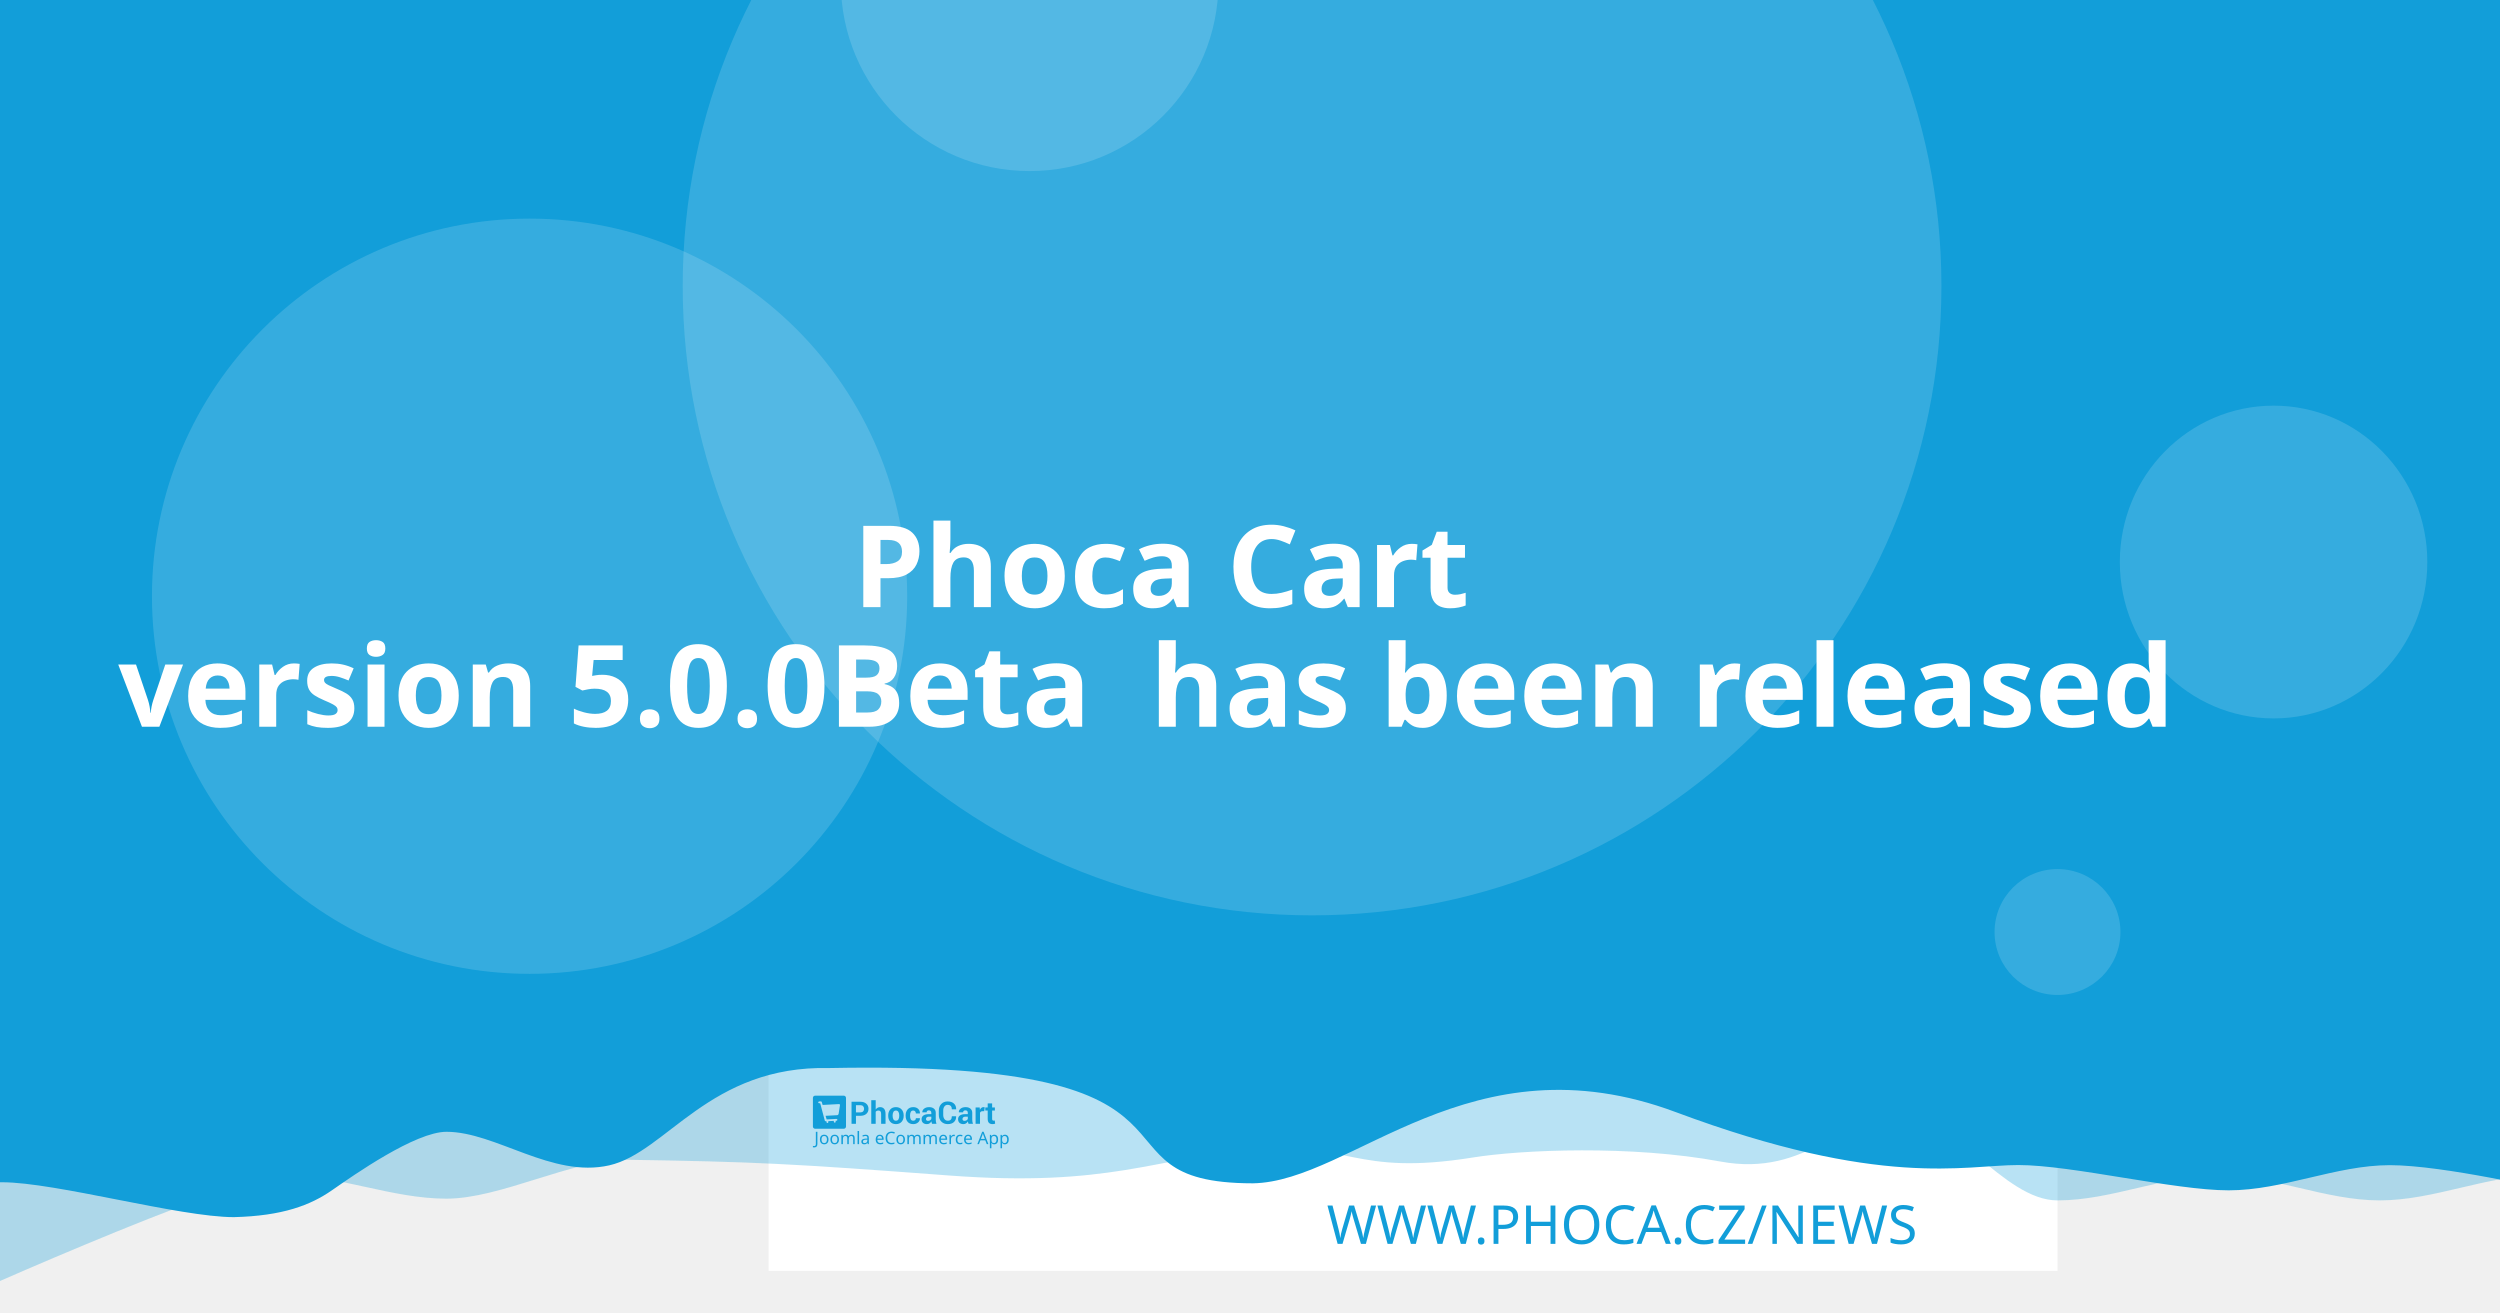
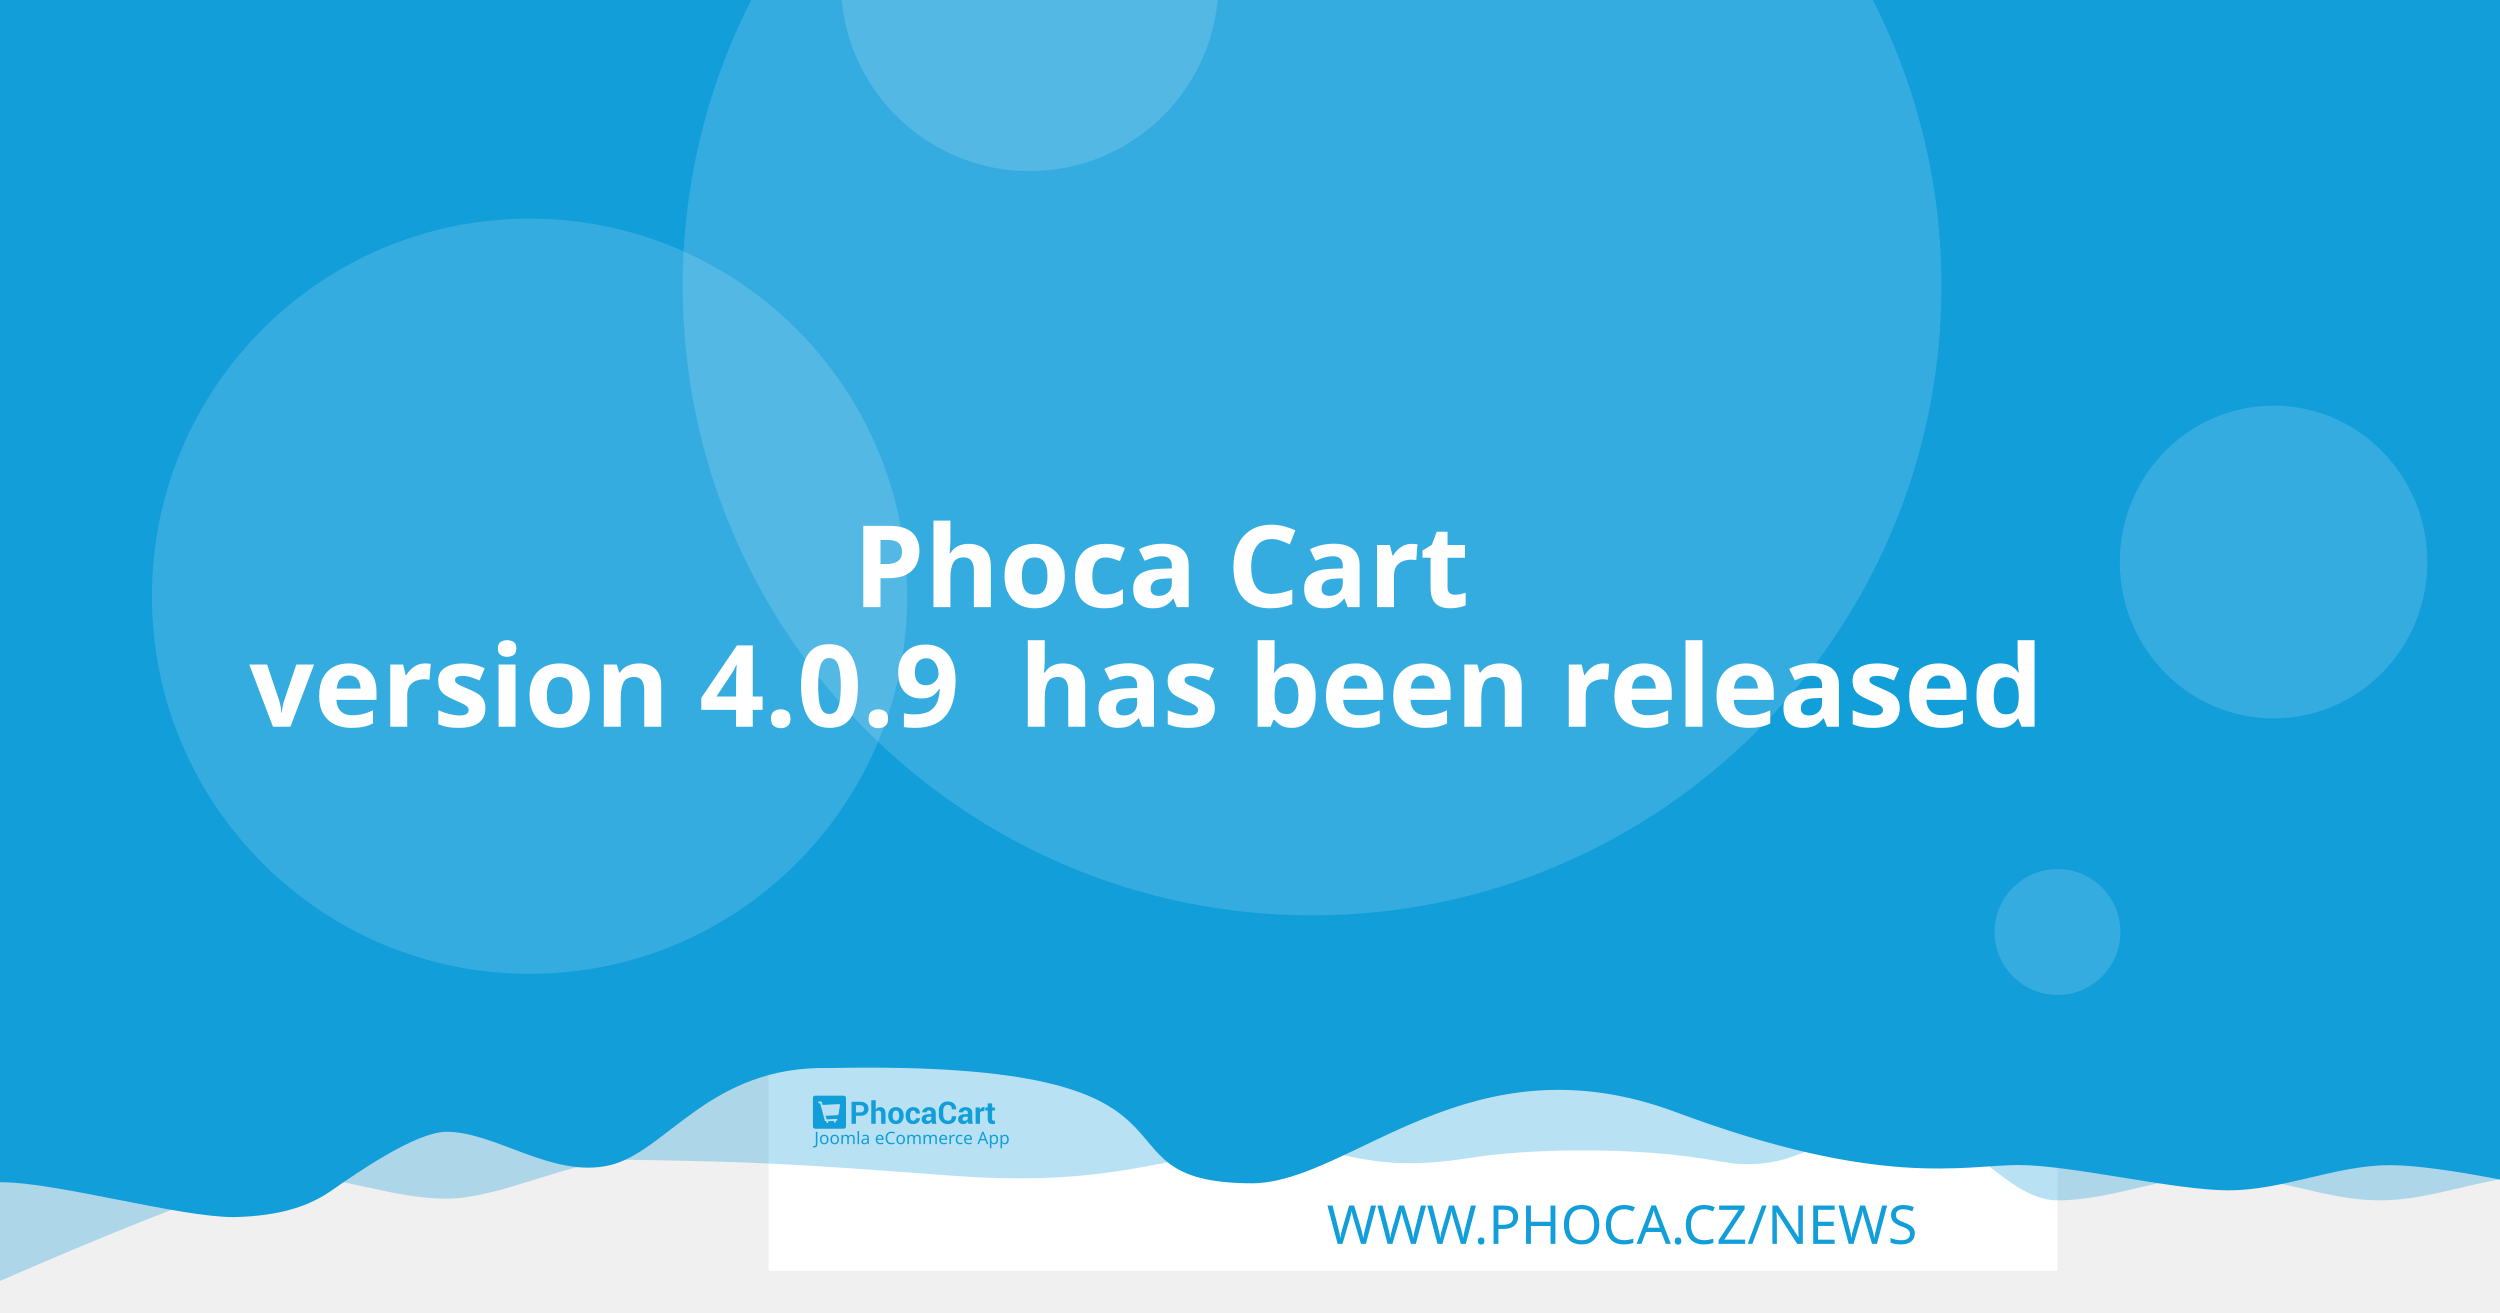
<svg xmlns="http://www.w3.org/2000/svg" width="1200" height="630" viewBox="0 0 1200 630" version="1.1" id="svg5">
  <defs id="defs2" />
  <g id="layer1">
    <path d="m 20.256,108.517 a 7.714,7.714 0 0 0 -7.714,7.714 v 97.981 a 7.714,7.714 0 0 0 7.714,7.714 h 97.976 a 7.714,7.714 0 0 0 7.714,-7.714 v -97.981 a 7.714,7.714 0 0 0 -7.714,-7.714 z m 19.435,19.56 c 0.714,-0.04 1.37,0.151 1.984,0.583 0.613,0.434 1.018,0.978 1.215,1.637 l 2.918,10.039 56.209,-2.948 c 1.002,-0.052 1.838,0.296 2.506,1.04 0.665,0.732 0.929,1.612 0.768,2.626 l -4.71,30.132 c -0.167,0.89 -0.688,1.809 -1.557,2.747 -0.869,0.95 -2.001,1.463 -3.38,1.537 l -39.707,2.079 3.671,12.389 33.562,-1.758 c 0.878,-0.049 1.633,0.215 2.28,0.783 0.632,0.583 0.971,1.312 1.019,2.19 0.046,0.878 -0.215,1.633 -0.783,2.28 -0.583,0.635 -1.312,0.974 -2.19,1.019 l -3.139,0.166 0.166,3.134 c 0.046,0.881 -0.215,1.638 -0.798,2.27 -0.571,0.647 -1.294,0.99 -2.174,1.034 -0.878,0.046 -1.635,-0.215 -2.27,-0.798 -0.647,-0.571 -0.984,-1.297 -1.03,-2.174 l -0.166,-3.134 -18.817,0.979 0.161,3.139 c 0.046,0.881 -0.212,1.638 -0.783,2.27 -0.583,0.647 -1.312,0.988 -2.19,1.034 -0.878,0.049 -1.633,-0.215 -2.28,-0.798 -0.635,-0.571 -0.974,-1.297 -1.019,-2.174 l -0.166,-3.139 -1.943,0.101 c -0.753,0.039 -1.441,-0.135 -2.079,-0.517 -0.623,-0.383 -1.068,-0.764 -1.341,-1.125 l -0.347,-0.613 -15.769,-59.624 -3.39,0.176 c -0.841,0.046 -1.586,-0.219 -2.245,-0.798 -0.659,-0.571 -1.009,-1.292 -1.055,-2.169 -0.046,-0.881 0.225,-1.635 0.824,-2.27 0.595,-0.647 1.308,-0.989 2.149,-1.034 z" style="fill:#ffffff;stroke-width:1.208;paint-order:stroke fill markers" id="path400" />
    <rect style="opacity:1;fill:#ffffff;stroke-width:6.042;stroke-linejoin:round;paint-order:stroke fill markers" id="rect723" width="618.676" height="618.676" x="368.924" y="-8.647" />
    <path id="rect4460" style="opacity:0.3;fill:#129ed9;fill-opacity:1;stroke-width:6.042;stroke-linejoin:round;paint-order:stroke fill markers" d="M 59.586,-3.814 H 1296.938 v 580.009 c 0,0 -51.556,-12.084 -77.334,-12.084 -25.778,0 -51.244,12.084 -77.335,12.084 -26.091,0 -51.556,-12.084 -77.334,-12.084 -25.778,0 -51.244,12.084 -77.335,12.084 -26.091,0 -50.615,-41.931 -76.393,-41.931 -25.778,0 -43.072,31.169 -85.504,23.256 -42.433,-7.913 -95.293,-5.729 -119.04,-1.869 -57.142,9.103 -59.508,-8.125 -105.573,-4.001 -46.065,4.124 -68.78,18.359 -145.373,12.602 -76.593,-5.757 -93.029,-6.595 -155.544,-7.578 -25.778,0 -59.826,18.693 -85.917,18.693 -26.091,0 -51.556,-11.254 -77.334,-11.254 -25.778,0 -172.338,66.428 -172.338,66.428 z" />
    <path id="rect4460-5" style="fill:#129ed9;fill-opacity:1;stroke-width:6.042;stroke-linejoin:round;paint-order:stroke fill markers" d="M -12.915,-8.647 H 1224.437 v 580.009 c 0,0 -51.556,-12.084 -77.334,-12.084 -25.778,0 -51.243,12.084 -77.334,12.084 -26.091,0 -75.228,-12.142 -101.006,-12.142 -25.778,0 -65.794,11.416 -164.408,-25.412 -98.613,-36.828 -155.373,33.433 -202.968,34.185 -85.545,-0.05 -3.558,-59.324 -203.248,-55.331 -57.687,-1.357 -78.127,40.433 -105.693,46.704 -27.566,6.271 -54.486,-16.105 -78.151,-16.105 -14.933,0 -44.462,20.77 -54.88,28.017 -10.418,7.247 -23.732,12.357 -47.124,12.95 -26.091,0 -85.565,-16.747 -111.343,-16.747 -25.778,0 -13.863,3.88 -13.863,3.88 z" />
    <circle style="opacity:0.15;fill:#ffffff;fill-opacity:1;stroke-width:6.042;stroke-linejoin:round;paint-order:stroke fill markers" id="path8376" cx="629.794" cy="137.279" r="302.088" />
    <text xml:space="preserve" style="font-style:normal;font-weight:normal;font-size:25.778px;line-height:1.25;font-family:sans-serif;fill:#129ed9;fill-opacity:1;stroke:none;stroke-width:1.208" x="953.817" y="597.071" id="text2910-3-7">
      <tspan id="tspan2908-6-5" x="953.817" y="597.071" style="font-style:normal;font-variant:normal;font-weight:300;font-stretch:normal;font-size:25.778px;font-family:Montserrat;-inkscape-font-specification:'Montserrat Light';text-align:end;text-anchor:end;fill:#129ed9;fill-opacity:1;stroke-width:1.208">WWW.PHOCA.CZ/NEWS</tspan>
    </text>
    <text xml:space="preserve" style="font-style:normal;font-variant:normal;font-weight:600;font-stretch:normal;font-size:54.666px;line-height:1.05;font-family:Rubik;-inkscape-font-specification:'Rubik Semi-Bold';fill:#ffffff;fill-opacity:1;stroke:none;stroke-width:1.577" x="600" y="234.034" id="text11252">
      <tspan x="600" y="234.034" id="tspan403" style="text-align:center;text-anchor:middle;stroke-width:1.577" />
      <tspan x="600" y="291.433" style="font-size:54.666px;text-align:center;text-anchor:middle;stroke-width:1.577" id="tspan444"> Phoca Cart</tspan>
-       <tspan x="600" y="348.833" id="tspan2906" style="font-size:54.666px;text-align:center;text-anchor:middle;stroke-width:1.577">version 5.0.0Beta
+       <tspan x="600" y="348.833" id="tspan2906" style="font-size:54.666px;text-align:center;text-anchor:middle;stroke-width:1.577">version 4.0.9
 has been released</tspan>
      <tspan x="600" y="406.232" id="tspan1994" style="font-size:54.666px;stroke-width:1.577" />
    </text>
    <circle style="opacity:0.15;fill:#ffffff;fill-opacity:1;stroke-width:6.042;stroke-linejoin:round;paint-order:stroke fill markers" id="path8376-9" cx="254.196" cy="286.191" r="181.253" />
    <circle style="opacity:0.15;fill:#ffffff;fill-opacity:1;stroke-width:6.042;stroke-linejoin:round;paint-order:stroke fill markers" id="path8376-6" cx="494.235" cy="-8.506" r="90.626" />
    <ellipse style="opacity:0.15;fill:#ffffff;fill-opacity:1;stroke-width:7.442;stroke-linejoin:round;paint-order:stroke fill markers" id="path8376-6-2" cx="1091.315" cy="269.776" rx="73.793" ry="75.059" />
    <g id="g8950" transform="matrix(0.360172,0,0,0.360172,498.6223,396.4642)" style="fill:#129ed9;fill-opacity:1;stroke-width:3.355">
      <g id="g895" transform="translate(-301.0409,359.4151)" style="fill:#129ed9;fill-opacity:1;stroke-width:3.355">
        <g transform="matrix(1.3333,0,0,-1.3333,-75.59,850.15)" fill="#ffffff" image-rendering="optimizeQuality" id="g280" style="clip-rule:evenodd;fill:#129ed9;fill-opacity:1;stroke-width:8.934;shape-rendering:geometricPrecision">
          <path d="m 99.728,617.49 v -7.994 h -4.423 v 22.031 h 8.784 c 2.532,0 4.527,-0.646 5.979,-1.937 1.452,-1.291 2.181,-2.99 2.181,-5.097 0,-2.107 -0.729,-3.801 -2.181,-5.082 -1.452,-1.281 -3.446,-1.921 -5.979,-1.921 z m 0,3.408 h 4.361 c 1.23,0 2.165,0.336 2.801,1.002 0.635,0.671 0.951,1.523 0.951,2.561 0,1.059 -0.315,1.932 -0.946,2.623 -0.63,0.687 -1.566,1.033 -2.806,1.033 H 99.728 Z" id="path262" style="fill:#129ed9;fill-opacity:1;stroke-width:3.355" />
          <path d="m 119.45,623.79 c 0.517,0.749 1.147,1.327 1.891,1.746 0.749,0.418 1.576,0.63 2.485,0.63 1.705,0 3.043,-0.568 4.02,-1.704 0.971,-1.131 1.457,-2.887 1.457,-5.252 v -9.714 h -4.418 v 9.76 c 0,1.276 -0.227,2.174 -0.677,2.706 -0.445,0.532 -1.116,0.795 -2.005,0.795 -0.605,0 -1.137,-0.108 -1.602,-0.325 -0.465,-0.217 -0.847,-0.522 -1.152,-0.919 v -12.017 h -4.418 v 23.611 h 4.418 z" id="path264" style="fill:#129ed9;fill-opacity:1;stroke-width:3.355" />
          <path d="m 131.96,617.83 c 0,2.438 0.682,4.436 2.046,5.996 1.359,1.554 3.25,2.334 5.663,2.334 2.418,0 4.315,-0.774 5.689,-2.329 1.375,-1.549 2.062,-3.553 2.062,-6.001 v -0.32 c 0,-2.458 -0.687,-4.462 -2.051,-6.011 -1.369,-1.544 -3.261,-2.319 -5.674,-2.319 -2.418,0 -4.315,0.775 -5.684,2.319 -1.364,1.549 -2.051,3.553 -2.051,6.011 z m 4.408,-0.31 c 0,-1.487 0.264,-2.68 0.785,-3.584 0.527,-0.899 1.375,-1.348 2.542,-1.348 1.142,0 1.979,0.454 2.506,1.358 0.532,0.904 0.796,2.097 0.796,3.574 v 0.315 c 0,1.446 -0.269,2.629 -0.801,3.542 -0.537,0.914 -1.38,1.374 -2.527,1.374 -1.142,0 -1.979,-0.46 -2.506,-1.379 -0.532,-0.919 -0.796,-2.102 -0.796,-3.537 z" id="path266" style="fill:#129ed9;fill-opacity:1;stroke-width:3.355" />
          <path d="m 157.01,612.59 c 0.79,0 1.421,0.227 1.891,0.682 0.475,0.454 0.713,1.064 0.713,1.828 h 4.015 l 0.041,-0.093 c 0.041,-1.653 -0.579,-3.037 -1.871,-4.152 -1.287,-1.116 -2.883,-1.673 -4.79,-1.673 -2.439,0 -4.325,0.769 -5.648,2.314 -1.318,1.544 -1.979,3.522 -1.979,5.944 v 0.449 c 0,2.412 0.656,4.395 1.974,5.944 1.317,1.554 3.198,2.329 5.638,2.329 2.02,0 3.648,-0.573 4.883,-1.725 1.235,-1.151 1.835,-2.664 1.793,-4.539 l -0.031,-0.088 h -4.026 c 0,0.842 -0.233,1.544 -0.698,2.107 -0.46,0.558 -1.101,0.837 -1.922,0.837 -1.168,0 -1.995,-0.454 -2.475,-1.358 -0.476,-0.904 -0.718,-2.071 -0.718,-3.496 v -0.454 c 0,-1.456 0.243,-2.628 0.718,-3.522 0.48,-0.888 1.312,-1.332 2.491,-1.332" id="path268" style="fill:#129ed9;fill-opacity:1;stroke-width:3.355" />
          <path d="m 175.8,609.49 c -0.165,0.372 -0.305,0.764 -0.419,1.183 -0.119,0.413 -0.202,0.837 -0.248,1.27 -0.455,-0.8 -1.054,-1.456 -1.798,-1.978 -0.739,-0.521 -1.628,-0.785 -2.656,-0.785 -1.715,0 -3.038,0.439 -3.963,1.322 -0.93,0.883 -1.395,2.086 -1.395,3.604 0,1.606 0.62,2.845 1.855,3.729 1.235,0.883 3.038,1.322 5.41,1.322 h 2.47 v 1.301 c 0,0.785 -0.207,1.394 -0.62,1.828 -0.413,0.434 -1.023,0.651 -1.834,0.651 -0.713,0 -1.266,-0.175 -1.653,-0.522 -0.393,-0.346 -0.584,-0.826 -0.584,-1.446 l -4.268,0.016 -0.016,0.093 c -0.072,1.379 0.527,2.572 1.798,3.579 1.271,1.002 2.946,1.503 5.013,1.503 1.958,0 3.545,-0.496 4.769,-1.492 1.22,-0.992 1.829,-2.406 1.829,-4.24 v -6.76 c 0,-0.769 0.062,-1.492 0.176,-2.164 0.119,-0.676 0.299,-1.348 0.553,-2.014 z m -4.046,2.943 c 0.78,0 1.468,0.191 2.077,0.574 0.605,0.382 1.013,0.826 1.225,1.332 v 2.308 h -2.47 c -0.935,0 -1.648,-0.232 -2.134,-0.702 -0.481,-0.47 -0.724,-1.033 -0.724,-1.699 0,-0.542 0.181,-0.981 0.542,-1.312 0.367,-0.336 0.858,-0.501 1.483,-0.501" id="path270" style="fill:#129ed9;fill-opacity:1;stroke-width:3.355" />
          <path d="m 199.84,617.01 0.031,-0.088 c 0.041,-2.37 -0.682,-4.25 -2.17,-5.645 -1.488,-1.394 -3.555,-2.091 -6.201,-2.091 -2.656,0 -4.811,0.852 -6.464,2.556 -1.653,1.704 -2.486,3.894 -2.486,6.579 v 4.369 c 0,2.67 0.812,4.86 2.424,6.574 1.617,1.715 3.715,2.572 6.299,2.572 2.723,0 4.852,-0.697 6.386,-2.097 1.535,-1.399 2.284,-3.305 2.243,-5.717 l -0.031,-0.088 h -4.299 c 0,1.451 -0.346,2.561 -1.044,3.336 -0.698,0.769 -1.783,1.157 -3.255,1.157 -1.323,0 -2.372,-0.537 -3.147,-1.606 -0.78,-1.074 -1.168,-2.438 -1.168,-4.1 v -4.39 c 0,-1.683 0.408,-3.057 1.225,-4.131 0.822,-1.069 1.922,-1.606 3.317,-1.606 1.38,0 2.403,0.372 3.064,1.11 0.661,0.744 0.992,1.844 0.992,3.305 z" id="path272" style="fill:#129ed9;fill-opacity:1;stroke-width:3.355" />
          <path d="m 212.27,609.49 c -0.165,0.372 -0.305,0.764 -0.419,1.183 -0.119,0.413 -0.202,0.837 -0.248,1.27 -0.455,-0.8 -1.054,-1.456 -1.798,-1.978 -0.739,-0.521 -1.628,-0.785 -2.656,-0.785 -1.716,0 -3.038,0.439 -3.963,1.322 -0.93,0.883 -1.395,2.086 -1.395,3.604 0,1.606 0.62,2.845 1.855,3.729 1.235,0.883 3.039,1.322 5.41,1.322 h 2.47 v 1.301 c 0,0.785 -0.207,1.394 -0.62,1.828 -0.413,0.434 -1.023,0.651 -1.834,0.651 -0.713,0 -1.266,-0.175 -1.654,-0.522 -0.393,-0.346 -0.584,-0.826 -0.584,-1.446 l -4.268,0.016 -0.016,0.093 c -0.072,1.379 0.527,2.572 1.798,3.579 1.271,1.002 2.945,1.503 5.013,1.503 1.958,0 3.545,-0.496 4.769,-1.492 1.22,-0.992 1.829,-2.406 1.829,-4.24 v -6.76 c 0,-0.769 0.062,-1.492 0.176,-2.164 0.119,-0.676 0.3,-1.348 0.553,-2.014 z m -4.046,2.943 c 0.78,0 1.468,0.191 2.077,0.574 0.605,0.382 1.013,0.826 1.224,1.332 v 2.308 h -2.47 c -0.935,0 -1.649,-0.232 -2.134,-0.702 -0.481,-0.47 -0.723,-1.033 -0.723,-1.699 0,-0.542 0.181,-0.981 0.542,-1.312 0.367,-0.336 0.858,-0.501 1.483,-0.501" id="path274" style="fill:#129ed9;fill-opacity:1;stroke-width:3.355" />
          <path d="m 227.92,622.06 -1.617,0.046 c -0.656,0 -1.199,-0.134 -1.623,-0.408 -0.423,-0.274 -0.744,-0.656 -0.966,-1.152 v -11.052 h -4.408 v 16.36 h 4.103 l 0.196,-2.422 c 0.382,0.857 0.883,1.528 1.494,2.009 0.61,0.48 1.312,0.723 2.108,0.723 0.223,0 0.429,-0.015 0.615,-0.052 0.186,-0.036 0.377,-0.077 0.568,-0.129 z" id="path276" style="fill:#129ed9;fill-opacity:1;stroke-width:3.355" />
          <path d="m 235.83,629.86 v -4.007 h 2.754 v -3.099 H 235.83 v -8.33 c 0,-0.635 0.129,-1.09 0.393,-1.363 0.263,-0.274 0.615,-0.408 1.059,-0.408 0.232,0 0.434,0.01 0.599,0.036 0.166,0.026 0.362,0.072 0.579,0.129 l 0.383,-3.181 c -0.445,-0.155 -0.878,-0.268 -1.302,-0.341 -0.424,-0.078 -0.884,-0.114 -1.38,-0.114 -1.524,0 -2.697,0.418 -3.519,1.255 -0.822,0.837 -1.235,2.159 -1.235,3.977 v 8.34 h -2.392 v 3.099 h 2.392 v 4.007 z" id="path278" style="fill:#129ed9;fill-opacity:1;stroke-width:3.355" />
        </g>
        <g fill="#ffffff" fill-rule="evenodd" image-rendering="optimizeQuality" stroke-width="1.934" aria-label="Joomla eCommerce App" id="g318" style="clip-rule:evenodd;fill:#129ed9;fill-opacity:1;shape-rendering:geometricPrecision">
          <path d="M 1.704,69 Q 1.151,69 0.736,68.908 0.321,68.839 -0.002,68.7 v -1.752 q 0.369,0.092 0.784,0.161 0.415,0.069 0.876,0.069 0.576,0 1.083,-0.231 0.53,-0.231 0.853,-0.807 0.323,-0.576 0.323,-1.614 v -16.368 h 2.075 v 16.206 q 0,2.374 -1.176,3.504 -1.176,1.13 -3.112,1.13 z" id="path282" style="fill:#129ed9;fill-opacity:1;stroke-width:1.934" />
          <path d="m 20.792,58.419 q 0,3.066 -1.568,4.749 -1.545,1.683 -4.196,1.683 -1.637,0 -2.928,-0.738 -1.268,-0.761 -2.006,-2.19 -0.738,-1.452 -0.738,-3.504 0,-3.066 1.545,-4.726 1.545,-1.66 4.196,-1.66 1.683,0 2.951,0.761 1.291,0.738 2.006,2.167 0.738,1.406 0.738,3.458 z m -9.336,0 q 0,2.19 0.853,3.481 0.876,1.268 2.766,1.268 1.867,0 2.743,-1.268 0.876,-1.291 0.876,-3.481 0,-2.19 -0.876,-3.435 -0.876,-1.245 -2.766,-1.245 -1.89,0 -2.743,1.245 -0.853,1.245 -0.853,3.435 z" id="path284" style="fill:#129ed9;fill-opacity:1;stroke-width:1.934" />
          <path d="m 34.739,58.419 q 0,3.066 -1.568,4.749 -1.545,1.683 -4.196,1.683 -1.637,0 -2.928,-0.738 -1.268,-0.761 -2.006,-2.19 -0.738,-1.452 -0.738,-3.504 0,-3.066 1.545,-4.726 1.545,-1.66 4.196,-1.66 1.683,0 2.951,0.761 1.291,0.738 2.006,2.167 0.738,1.406 0.738,3.458 z m -9.336,0 q 0,2.19 0.853,3.481 0.876,1.268 2.766,1.268 1.867,0 2.743,-1.268 0.876,-1.291 0.876,-3.481 0,-2.19 -0.876,-3.435 -0.876,-1.245 -2.766,-1.245 -1.89,0 -2.743,1.245 -0.853,1.245 -0.853,3.435 z" id="path286" style="fill:#129ed9;fill-opacity:1;stroke-width:1.934" />
          <path d="m 51.499,52.033 q 2.098,0 3.135,1.083 1.037,1.06 1.037,3.458 V 64.62 H 53.666 v -7.953 q 0,-2.928 -2.513,-2.928 -1.798,0 -2.582,1.037 -0.761,1.037 -0.761,3.02 V 64.62 h -2.006 v -7.953 q 0,-2.928 -2.536,-2.928 -1.867,0 -2.582,1.153 -0.715,1.153 -0.715,3.32 v 6.409 h -2.029 v -12.356 h 1.637 l 0.3,1.683 h 0.115 q 0.576,-0.968 1.545,-1.429 0.991,-0.484 2.098,-0.484 2.905,0 3.781,2.075 h 0.115 q 0.622,-1.06 1.683,-1.568 1.083,-0.507 2.282,-0.507 z" id="path288" style="fill:#129ed9;fill-opacity:1;stroke-width:1.934" />
          <path d="M 61.527,64.62 H 59.498 V 47.1 h 2.029 z" id="path290" style="fill:#129ed9;fill-opacity:1;stroke-width:1.934" />
          <path d="m 70.126,52.056 q 2.259,0 3.343,0.991 1.083,0.991 1.083,3.158 v 8.414 h -1.475 l -0.392,-1.752 h -0.092 q -0.807,1.014 -1.706,1.498 -0.876,0.484 -2.444,0.484 -1.683,0 -2.789,-0.876 -1.107,-0.899 -1.107,-2.789 0,-1.844 1.452,-2.836 1.452,-1.014 4.472,-1.107 l 2.098,-0.069 v -0.738 q 0,-1.545 -0.669,-2.144 -0.669,-0.599 -1.89,-0.599 -0.968,0 -1.844,0.3 -0.876,0.277 -1.637,0.645 l -0.622,-1.522 q 0.807,-0.438 1.913,-0.738 1.107,-0.323 2.305,-0.323 z m 0.599,6.593 q -2.305,0.092 -3.204,0.738 -0.876,0.645 -0.876,1.821 0,1.037 0.622,1.522 0.645,0.484 1.637,0.484 1.568,0 2.605,-0.853 1.037,-0.876 1.037,-2.674 v -1.107 z" id="path292" style="fill:#129ed9;fill-opacity:1;stroke-width:1.934" />
          <path d="m 89.144,52.033 q 1.591,0 2.72,0.692 1.153,0.692 1.752,1.96 0.622,1.245 0.622,2.928 v 1.222 h -8.46 q 0.046,2.098 1.06,3.204 1.037,1.083 2.882,1.083 1.176,0 2.075,-0.207 0.922,-0.231 1.89,-0.645 v 1.775 q -0.945,0.415 -1.867,0.599 -0.922,0.207 -2.19,0.207 -1.752,0 -3.112,-0.715 -1.337,-0.715 -2.098,-2.121 -0.738,-1.429 -0.738,-3.481 0,-2.029 0.669,-3.481 0.692,-1.452 1.913,-2.236 1.245,-0.784 2.882,-0.784 z m -0.023,1.66 q -1.452,0 -2.305,0.945 -0.83,0.922 -0.991,2.582 h 6.293 q -0.023,-1.568 -0.738,-2.536 -0.715,-0.991 -2.259,-0.991 z" id="path294" style="fill:#129ed9;fill-opacity:1;stroke-width:1.934" />
          <path d="m 104.71,49.751 q -2.651,0 -4.173,1.775 -1.522,1.775 -1.522,4.864 0,3.066 1.406,4.864 1.429,1.775 4.265,1.775 1.083,0 2.052,-0.184 0.968,-0.184 1.89,-0.461 v 1.798 q -0.922,0.346 -1.913,0.507 -0.968,0.161 -2.328,0.161 -2.513,0 -4.196,-1.037 -1.683,-1.037 -2.536,-2.951 -0.83,-1.913 -0.83,-4.495 0,-2.49 0.899,-4.38 0.922,-1.913 2.697,-2.974 1.775,-1.083 4.311,-1.083 2.605,0 4.541,0.968 l -0.83,1.752 q -0.761,-0.346 -1.706,-0.622 -0.922,-0.277 -2.029,-0.277 z" id="path296" style="fill:#129ed9;fill-opacity:1;stroke-width:1.934" />
          <path d="m 122.69,58.419 q 0,3.066 -1.568,4.749 -1.545,1.683 -4.196,1.683 -1.637,0 -2.928,-0.738 -1.268,-0.761 -2.006,-2.19 -0.738,-1.452 -0.738,-3.504 0,-3.066 1.545,-4.726 1.545,-1.66 4.196,-1.66 1.683,0 2.951,0.761 1.291,0.738 2.006,2.167 0.738,1.406 0.738,3.458 z m -9.336,0 q 0,2.19 0.853,3.481 0.876,1.268 2.766,1.268 1.867,0 2.743,-1.268 0.876,-1.291 0.876,-3.481 0,-2.19 -0.876,-3.435 -0.876,-1.245 -2.766,-1.245 -1.89,0 -2.743,1.245 -0.853,1.245 -0.853,3.435 z" id="path298" style="fill:#129ed9;fill-opacity:1;stroke-width:1.934" />
          <path d="m 139.45,52.033 q 2.098,0 3.135,1.083 1.037,1.06 1.037,3.458 V 64.62 h -2.006 v -7.953 q 0,-2.928 -2.513,-2.928 -1.798,0 -2.582,1.037 -0.761,1.037 -0.761,3.02 V 64.62 h -2.006 v -7.953 q 0,-2.928 -2.536,-2.928 -1.867,0 -2.582,1.153 -0.715,1.153 -0.715,3.32 v 6.409 h -2.029 v -12.356 h 1.637 l 0.3,1.683 h 0.115 q 0.576,-0.968 1.545,-1.429 0.991,-0.484 2.098,-0.484 2.905,0 3.781,2.075 h 0.115 q 0.622,-1.06 1.683,-1.568 1.083,-0.507 2.282,-0.507 z" id="path300" style="fill:#129ed9;fill-opacity:1;stroke-width:1.934" />
          <path d="m 161,52.033 q 2.098,0 3.135,1.083 1.037,1.06 1.037,3.458 V 64.62 h -2.006 v -7.953 q 0,-2.928 -2.513,-2.928 -1.798,0 -2.582,1.037 -0.761,1.037 -0.761,3.02 V 64.62 h -2.006 v -7.953 q 0,-2.928 -2.536,-2.928 -1.867,0 -2.582,1.153 -0.715,1.153 -0.715,3.32 v 6.409 h -2.029 v -12.356 h 1.637 l 0.3,1.683 h 0.115 q 0.576,-0.968 1.545,-1.429 0.991,-0.484 2.098,-0.484 2.905,0 3.781,2.075 h 0.115 q 0.622,-1.06 1.683,-1.568 1.083,-0.507 2.282,-0.507 z" id="path302" style="fill:#129ed9;fill-opacity:1;stroke-width:1.934" />
          <path d="m 173.77,52.033 q 1.591,0 2.72,0.692 1.153,0.692 1.752,1.96 0.622,1.245 0.622,2.928 v 1.222 h -8.46 q 0.046,2.098 1.06,3.204 1.037,1.083 2.882,1.083 1.176,0 2.075,-0.207 0.922,-0.231 1.89,-0.645 v 1.775 q -0.945,0.415 -1.867,0.599 -0.922,0.207 -2.19,0.207 -1.752,0 -3.112,-0.715 -1.337,-0.715 -2.098,-2.121 -0.738,-1.429 -0.738,-3.481 0,-2.029 0.669,-3.481 0.692,-1.452 1.913,-2.236 1.245,-0.784 2.882,-0.784 z m -0.023,1.66 q -1.452,0 -2.305,0.945 -0.83,0.922 -0.991,2.582 h 6.293 q -0.023,-1.568 -0.738,-2.536 -0.715,-0.991 -2.259,-0.991 z" id="path304" style="fill:#129ed9;fill-opacity:1;stroke-width:1.934" />
          <path d="m 187.76,52.033 q 0.346,0 0.738,0.046 0.415,0.023 0.715,0.092 l -0.254,1.867 q -0.3,-0.069 -0.669,-0.115 -0.346,-0.046 -0.669,-0.046 -0.945,0 -1.775,0.53 -0.83,0.507 -1.337,1.452 -0.484,0.922 -0.484,2.167 v 6.593 h -2.029 v -12.356 h 1.66 l 0.231,2.259 h 0.092 q 0.599,-1.014 1.545,-1.752 0.945,-0.738 2.236,-0.738 z" id="path306" style="fill:#129ed9;fill-opacity:1;stroke-width:1.934" />
          <path d="m 196.02,64.851 q -1.637,0 -2.928,-0.669 -1.268,-0.669 -2.006,-2.075 -0.715,-1.406 -0.715,-3.596 0,-2.282 0.761,-3.712 0.761,-1.429 2.052,-2.098 1.314,-0.669 2.974,-0.669 0.945,0 1.821,0.207 0.876,0.184 1.429,0.461 l -0.622,1.683 q -0.553,-0.207 -1.291,-0.392 -0.738,-0.184 -1.383,-0.184 -3.642,0 -3.642,4.68 0,2.236 0.876,3.435 0.899,1.176 2.651,1.176 1.014,0 1.775,-0.207 0.784,-0.207 1.429,-0.507 v 1.798 q -0.622,0.323 -1.383,0.484 -0.738,0.184 -1.798,0.184 z" id="path308" style="fill:#129ed9;fill-opacity:1;stroke-width:1.934" />
          <path d="m 206.9,52.033 q 1.591,0 2.72,0.692 1.153,0.692 1.752,1.96 0.622,1.245 0.622,2.928 v 1.222 h -8.46 q 0.046,2.098 1.06,3.204 1.037,1.083 2.882,1.083 1.176,0 2.075,-0.207 0.922,-0.231 1.89,-0.645 v 1.775 q -0.945,0.415 -1.867,0.599 -0.922,0.207 -2.19,0.207 -1.752,0 -3.112,-0.715 -1.337,-0.715 -2.098,-2.121 -0.738,-1.429 -0.738,-3.481 0,-2.029 0.669,-3.481 0.692,-1.452 1.913,-2.236 1.245,-0.784 2.882,-0.784 z m -0.023,1.66 q -1.452,0 -2.305,0.945 -0.83,0.922 -0.991,2.582 h 6.293 q -0.023,-1.568 -0.738,-2.536 -0.715,-0.991 -2.259,-0.991 z" id="path310" style="fill:#129ed9;fill-opacity:1;stroke-width:1.934" />
          <path d="m 231.73,64.62 -1.983,-5.095 h -6.524 l -1.96,5.095 h -2.098 l 6.432,-16.529 h 1.867 l 6.409,16.529 z m -4.449,-11.918 q -0.069,-0.184 -0.231,-0.669 -0.161,-0.484 -0.323,-0.991 -0.138,-0.53 -0.231,-0.807 -0.161,0.715 -0.369,1.406 -0.207,0.669 -0.346,1.06 l -1.867,4.979 h 5.21 z" id="path312" style="fill:#129ed9;fill-opacity:1;stroke-width:1.934" />
          <path d="m 241.73,52.033 q 2.282,0 3.665,1.591 1.406,1.591 1.406,4.795 0,3.158 -1.406,4.795 -1.383,1.637 -3.688,1.637 -1.429,0 -2.374,-0.53 -0.922,-0.553 -1.452,-1.268 h -0.138 q 0.046,0.392 0.092,0.991 0.046,0.599 0.046,1.037 v 5.072 h -2.029 v -17.889 h 1.66 l 0.277,1.683 h 0.092 q 0.553,-0.807 1.452,-1.36 0.899,-0.553 2.397,-0.553 z m -0.369,1.706 q -1.89,0 -2.674,1.06 -0.761,1.06 -0.807,3.227 v 0.392 q 0,2.282 0.738,3.527 0.761,1.222 2.789,1.222 1.13,0 1.844,-0.622 0.738,-0.622 1.083,-1.683 0.369,-1.083 0.369,-2.467 0,-2.121 -0.83,-3.389 -0.807,-1.268 -2.513,-1.268 z" id="path314" style="fill:#129ed9;fill-opacity:1;stroke-width:1.934" />
          <path d="m 255.91,52.033 q 2.282,0 3.665,1.591 1.406,1.591 1.406,4.795 0,3.158 -1.406,4.795 -1.383,1.637 -3.688,1.637 -1.429,0 -2.374,-0.53 -0.922,-0.553 -1.452,-1.268 h -0.138 q 0.046,0.392 0.092,0.991 0.046,0.599 0.046,1.037 v 5.072 h -2.029 v -17.889 h 1.66 l 0.277,1.683 h 0.092 q 0.553,-0.807 1.452,-1.36 0.899,-0.553 2.397,-0.553 z m -0.369,1.706 q -1.89,0 -2.674,1.06 -0.761,1.06 -0.807,3.227 v 0.392 q 0,2.282 0.738,3.527 0.761,1.222 2.789,1.222 1.13,0 1.844,-0.622 0.738,-0.622 1.083,-1.683 0.369,-1.083 0.369,-2.467 0,-2.121 -0.83,-3.389 -0.807,-1.268 -2.513,-1.268 z" id="path316" style="fill:#129ed9;fill-opacity:1;stroke-width:1.934" />
        </g>
        <path d="M 3,0 A 3,3 0 0 0 0,3 v 38.107 a 3,3 0 0 0 3,3 h 38.105 a 3,3 0 0 0 3,-3 V 3 a 3,3 0 0 0 -3,-3 z m 7.559,7.607 c 0.278,-0.015 0.533,0.059 0.771,0.227 0.239,0.169 0.396,0.38 0.473,0.637 l 1.135,3.904 21.861,-1.147 c 0.39,-0.02 0.715,0.115 0.975,0.404 0.259,0.285 0.361,0.627 0.299,1.022 l -1.832,11.719 c -0.065,0.346 -0.268,0.703 -0.605,1.068 -0.338,0.37 -0.778,0.569 -1.315,0.598 l -15.443,0.809 1.428,4.818 13.053,-0.684 c 0.341,-0.019 0.635,0.084 0.887,0.305 0.246,0.227 0.378,0.51 0.396,0.852 0.018,0.341 -0.084,0.635 -0.305,0.887 -0.227,0.247 -0.51,0.379 -0.852,0.396 l -1.221,0.064 0.064,1.219 c 0.018,0.343 -0.084,0.637 -0.311,0.883 -0.222,0.252 -0.503,0.385 -0.846,0.402 -0.341,0.018 -0.636,-0.084 -0.883,-0.311 -0.252,-0.222 -0.383,-0.504 -0.4,-0.846 l -0.064,-1.219 -7.318,0.381 0.062,1.221 c 0.018,0.343 -0.083,0.637 -0.305,0.883 -0.227,0.252 -0.51,0.384 -0.852,0.402 -0.341,0.019 -0.635,-0.084 -0.887,-0.311 -0.247,-0.222 -0.379,-0.504 -0.396,-0.846 l -0.064,-1.221 -0.756,0.039 c -0.293,0.015 -0.561,-0.052 -0.809,-0.201 -0.242,-0.149 -0.415,-0.297 -0.521,-0.438 l -0.135,-0.238 -6.133,-23.189 -1.318,0.068 C 8.066,10.184 7.776,10.082 7.52,9.856 7.263,9.634 7.127,9.354 7.11,9.012 7.092,8.67 7.197,8.377 7.43,8.13 7.661,7.878 7.939,7.745 8.266,7.727 Z" fill="#ffffff" style="fill:#129ed9;fill-opacity:1;stroke-width:8.934;paint-order:stroke fill markers" id="path334" />
      </g>
    </g>
    <circle style="opacity:0.15;fill:#ffffff;fill-opacity:1;stroke-width:6.042;stroke-linejoin:round;paint-order:stroke fill markers" id="path8376-6-2-1" cx="987.6" cy="447.37" r="30.209" />
  </g>
</svg>
